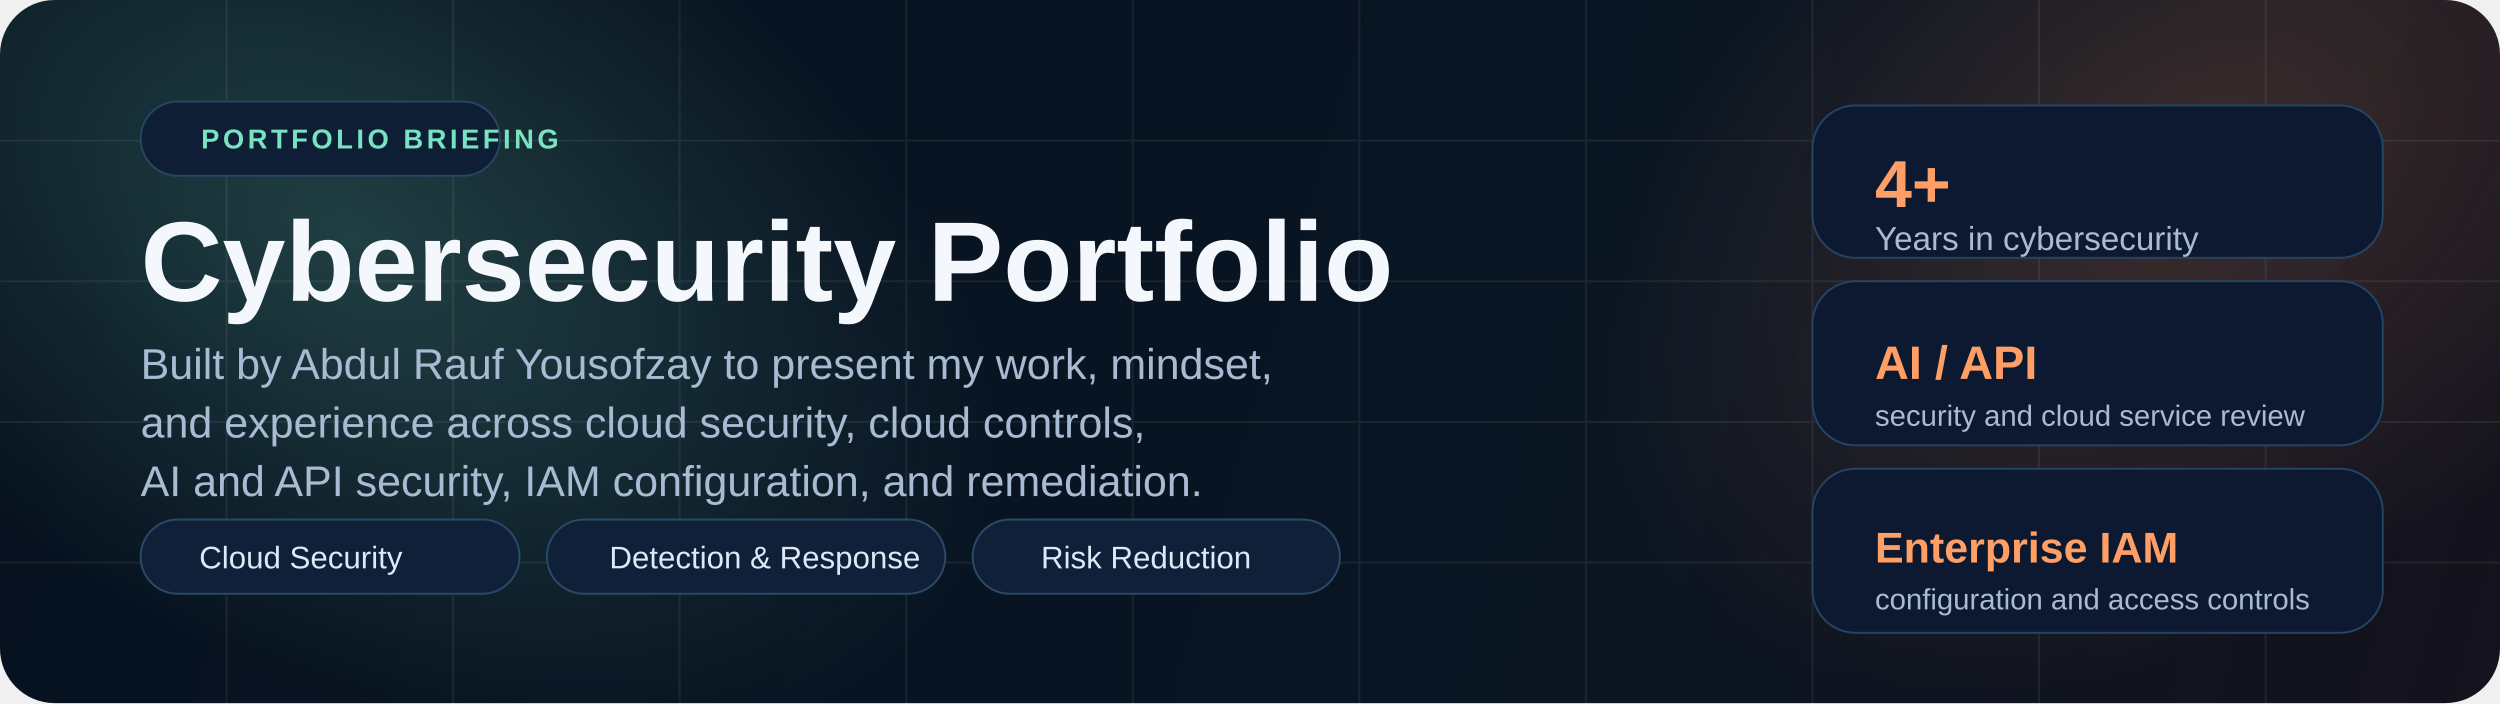
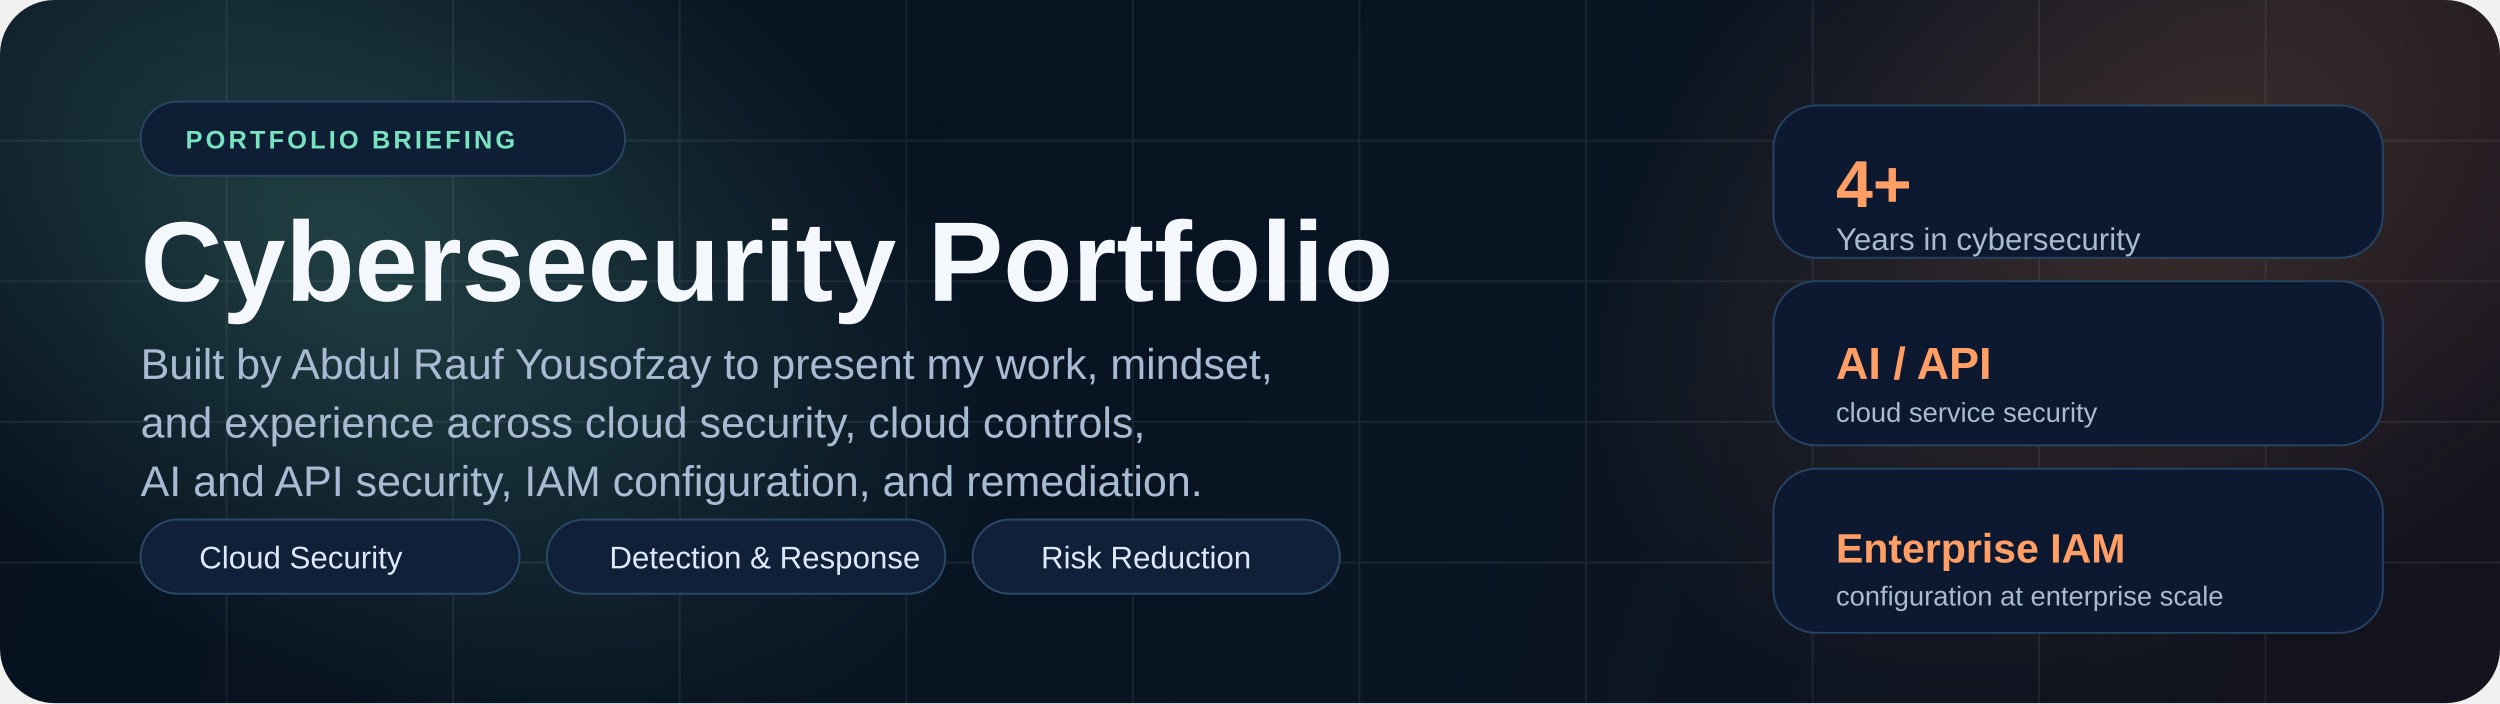
<svg xmlns="http://www.w3.org/2000/svg" width="1280" height="360" viewBox="0 0 1280 360" fill="none">
  <defs>
    <linearGradient id="bg" x1="0" y1="0" x2="1280" y2="360" gradientUnits="userSpaceOnUse">
      <stop stop-color="#07111F" />
      <stop offset="0.58" stop-color="#091523" />
      <stop offset="1" stop-color="#15131D" />
    </linearGradient>
    <radialGradient id="leftGlow" cx="0" cy="0" r="1" gradientUnits="userSpaceOnUse" gradientTransform="translate(180 120) rotate(30) scale(360 220)">
      <stop stop-color="#79E2C0" stop-opacity="0.22" />
      <stop offset="1" stop-color="#79E2C0" stop-opacity="0" />
    </radialGradient>
    <radialGradient id="rightGlow" cx="0" cy="0" r="1" gradientUnits="userSpaceOnUse" gradientTransform="translate(1120 90) rotate(145) scale(340 220)">
      <stop stop-color="#FF9E65" stop-opacity="0.18" />
      <stop offset="1" stop-color="#FF9E65" stop-opacity="0" />
    </radialGradient>
  </defs>
  <rect width="1280" height="360" rx="28" fill="url(#bg)" />
  <rect width="1280" height="360" rx="28" fill="url(#leftGlow)" />
  <rect width="1280" height="360" rx="28" fill="url(#rightGlow)" />
  <g opacity="0.07">
    <path d="M0 72H1280" stroke="white" />
    <path d="M0 144H1280" stroke="white" />
    <path d="M0 216H1280" stroke="white" />
    <path d="M0 288H1280" stroke="white" />
    <path d="M116 0V360" stroke="white" />
    <path d="M232 0V360" stroke="white" />
    <path d="M348 0V360" stroke="white" />
    <path d="M464 0V360" stroke="white" />
    <path d="M580 0V360" stroke="white" />
    <path d="M696 0V360" stroke="white" />
    <path d="M812 0V360" stroke="white" />
    <path d="M928 0V360" stroke="white" />
    <path d="M1044 0V360" stroke="white" />
    <path d="M1160 0V360" stroke="white" />
  </g>
-   <rect x="72" y="52" width="184" height="38" rx="19" fill="#0E1E34" stroke="#284661" />
-   <text x="103" y="76" fill="#79E2C0" font-family="Arial, Helvetica, sans-serif" font-size="14" font-weight="700" letter-spacing="1.8">PORTFOLIO BRIEFING</text>
+   <rect x="72" y="52" width="248" height="38" rx="19" fill="#0E1E34" stroke="#284661" />
+   <text x="95" y="76" fill="#79E2C0" font-family="Arial, Helvetica, sans-serif" font-size="13" font-weight="700" letter-spacing="1.6">PORTFOLIO BRIEFING</text>
  <text x="72" y="154" fill="#F4F7FB" font-family="Arial, Helvetica, sans-serif" font-size="58" font-weight="800">Cybersecurity Portfolio</text>
  <text x="72" y="194" fill="#A9BBD3" font-family="Arial, Helvetica, sans-serif" font-size="22">Built by Abdul Rauf Yousofzay to present my work, mindset,</text>
  <text x="72" y="224" fill="#A9BBD3" font-family="Arial, Helvetica, sans-serif" font-size="22">and experience across cloud security, cloud controls,</text>
  <text x="72" y="254" fill="#A9BBD3" font-family="Arial, Helvetica, sans-serif" font-size="22">AI and API security, IAM configuration, and remediation.</text>
  <rect x="72" y="266" width="194" height="38" rx="19" fill="#102039" stroke="#294A67" />
  <rect x="280" y="266" width="204" height="38" rx="19" fill="#102039" stroke="#294A67" />
  <rect x="498" y="266" width="188" height="38" rx="19" fill="#102039" stroke="#294A67" />
  <text x="102" y="291" fill="#DDE9F7" font-family="Arial, Helvetica, sans-serif" font-size="16">Cloud Security</text>
  <text x="312" y="291" fill="#DDE9F7" font-family="Arial, Helvetica, sans-serif" font-size="16">Detection &amp; Response</text>
  <text x="533" y="291" fill="#DDE9F7" font-family="Arial, Helvetica, sans-serif" font-size="16">Risk Reduction</text>
-   <rect x="928" y="54" width="292" height="78" rx="22" fill="#0D1930" stroke="#254362" />
-   <rect x="928" y="144" width="292" height="84" rx="22" fill="#0D1930" stroke="#254362" />
-   <rect x="928" y="240" width="292" height="84" rx="22" fill="#0D1930" stroke="#254362" />
-   <text x="960" y="106" fill="#FF9E65" font-family="Arial, Helvetica, sans-serif" font-size="34" font-weight="800">4+</text>
-   <text x="960" y="128" fill="#A9BBD3" font-family="Arial, Helvetica, sans-serif" font-size="17">Years in cybersecurity</text>
-   <text x="960" y="194" fill="#FF9E65" font-family="Arial, Helvetica, sans-serif" font-size="24" font-weight="800">AI / API</text>
-   <text x="960" y="218" fill="#A9BBD3" font-family="Arial, Helvetica, sans-serif" font-size="15">security and cloud service review</text>
-   <text x="960" y="288" fill="#FF9E65" font-family="Arial, Helvetica, sans-serif" font-size="22" font-weight="800">Enterprise IAM</text>
-   <text x="960" y="312" fill="#A9BBD3" font-family="Arial, Helvetica, sans-serif" font-size="15">configuration and access controls</text>
+   <rect x="908" y="54" width="312" height="78" rx="22" fill="#0D1930" stroke="#254362" />
+   <rect x="908" y="144" width="312" height="84" rx="22" fill="#0D1930" stroke="#254362" />
+   <rect x="908" y="240" width="312" height="84" rx="22" fill="#0D1930" stroke="#254362" />
+   <text x="940" y="106" fill="#FF9E65" font-family="Arial, Helvetica, sans-serif" font-size="34" font-weight="800">4+</text>
+   <text x="940" y="128" fill="#A9BBD3" font-family="Arial, Helvetica, sans-serif" font-size="16">Years in cybersecurity</text>
+   <text x="940" y="194" fill="#FF9E65" font-family="Arial, Helvetica, sans-serif" font-size="23" font-weight="800">AI / API</text>
+   <text x="940" y="216" fill="#A9BBD3" font-family="Arial, Helvetica, sans-serif" font-size="14">cloud service security</text>
+   <text x="940" y="288" fill="#FF9E65" font-family="Arial, Helvetica, sans-serif" font-size="21" font-weight="800">Enterprise IAM</text>
+   <text x="940" y="310" fill="#A9BBD3" font-family="Arial, Helvetica, sans-serif" font-size="14">configuration at enterprise scale</text>
</svg>
